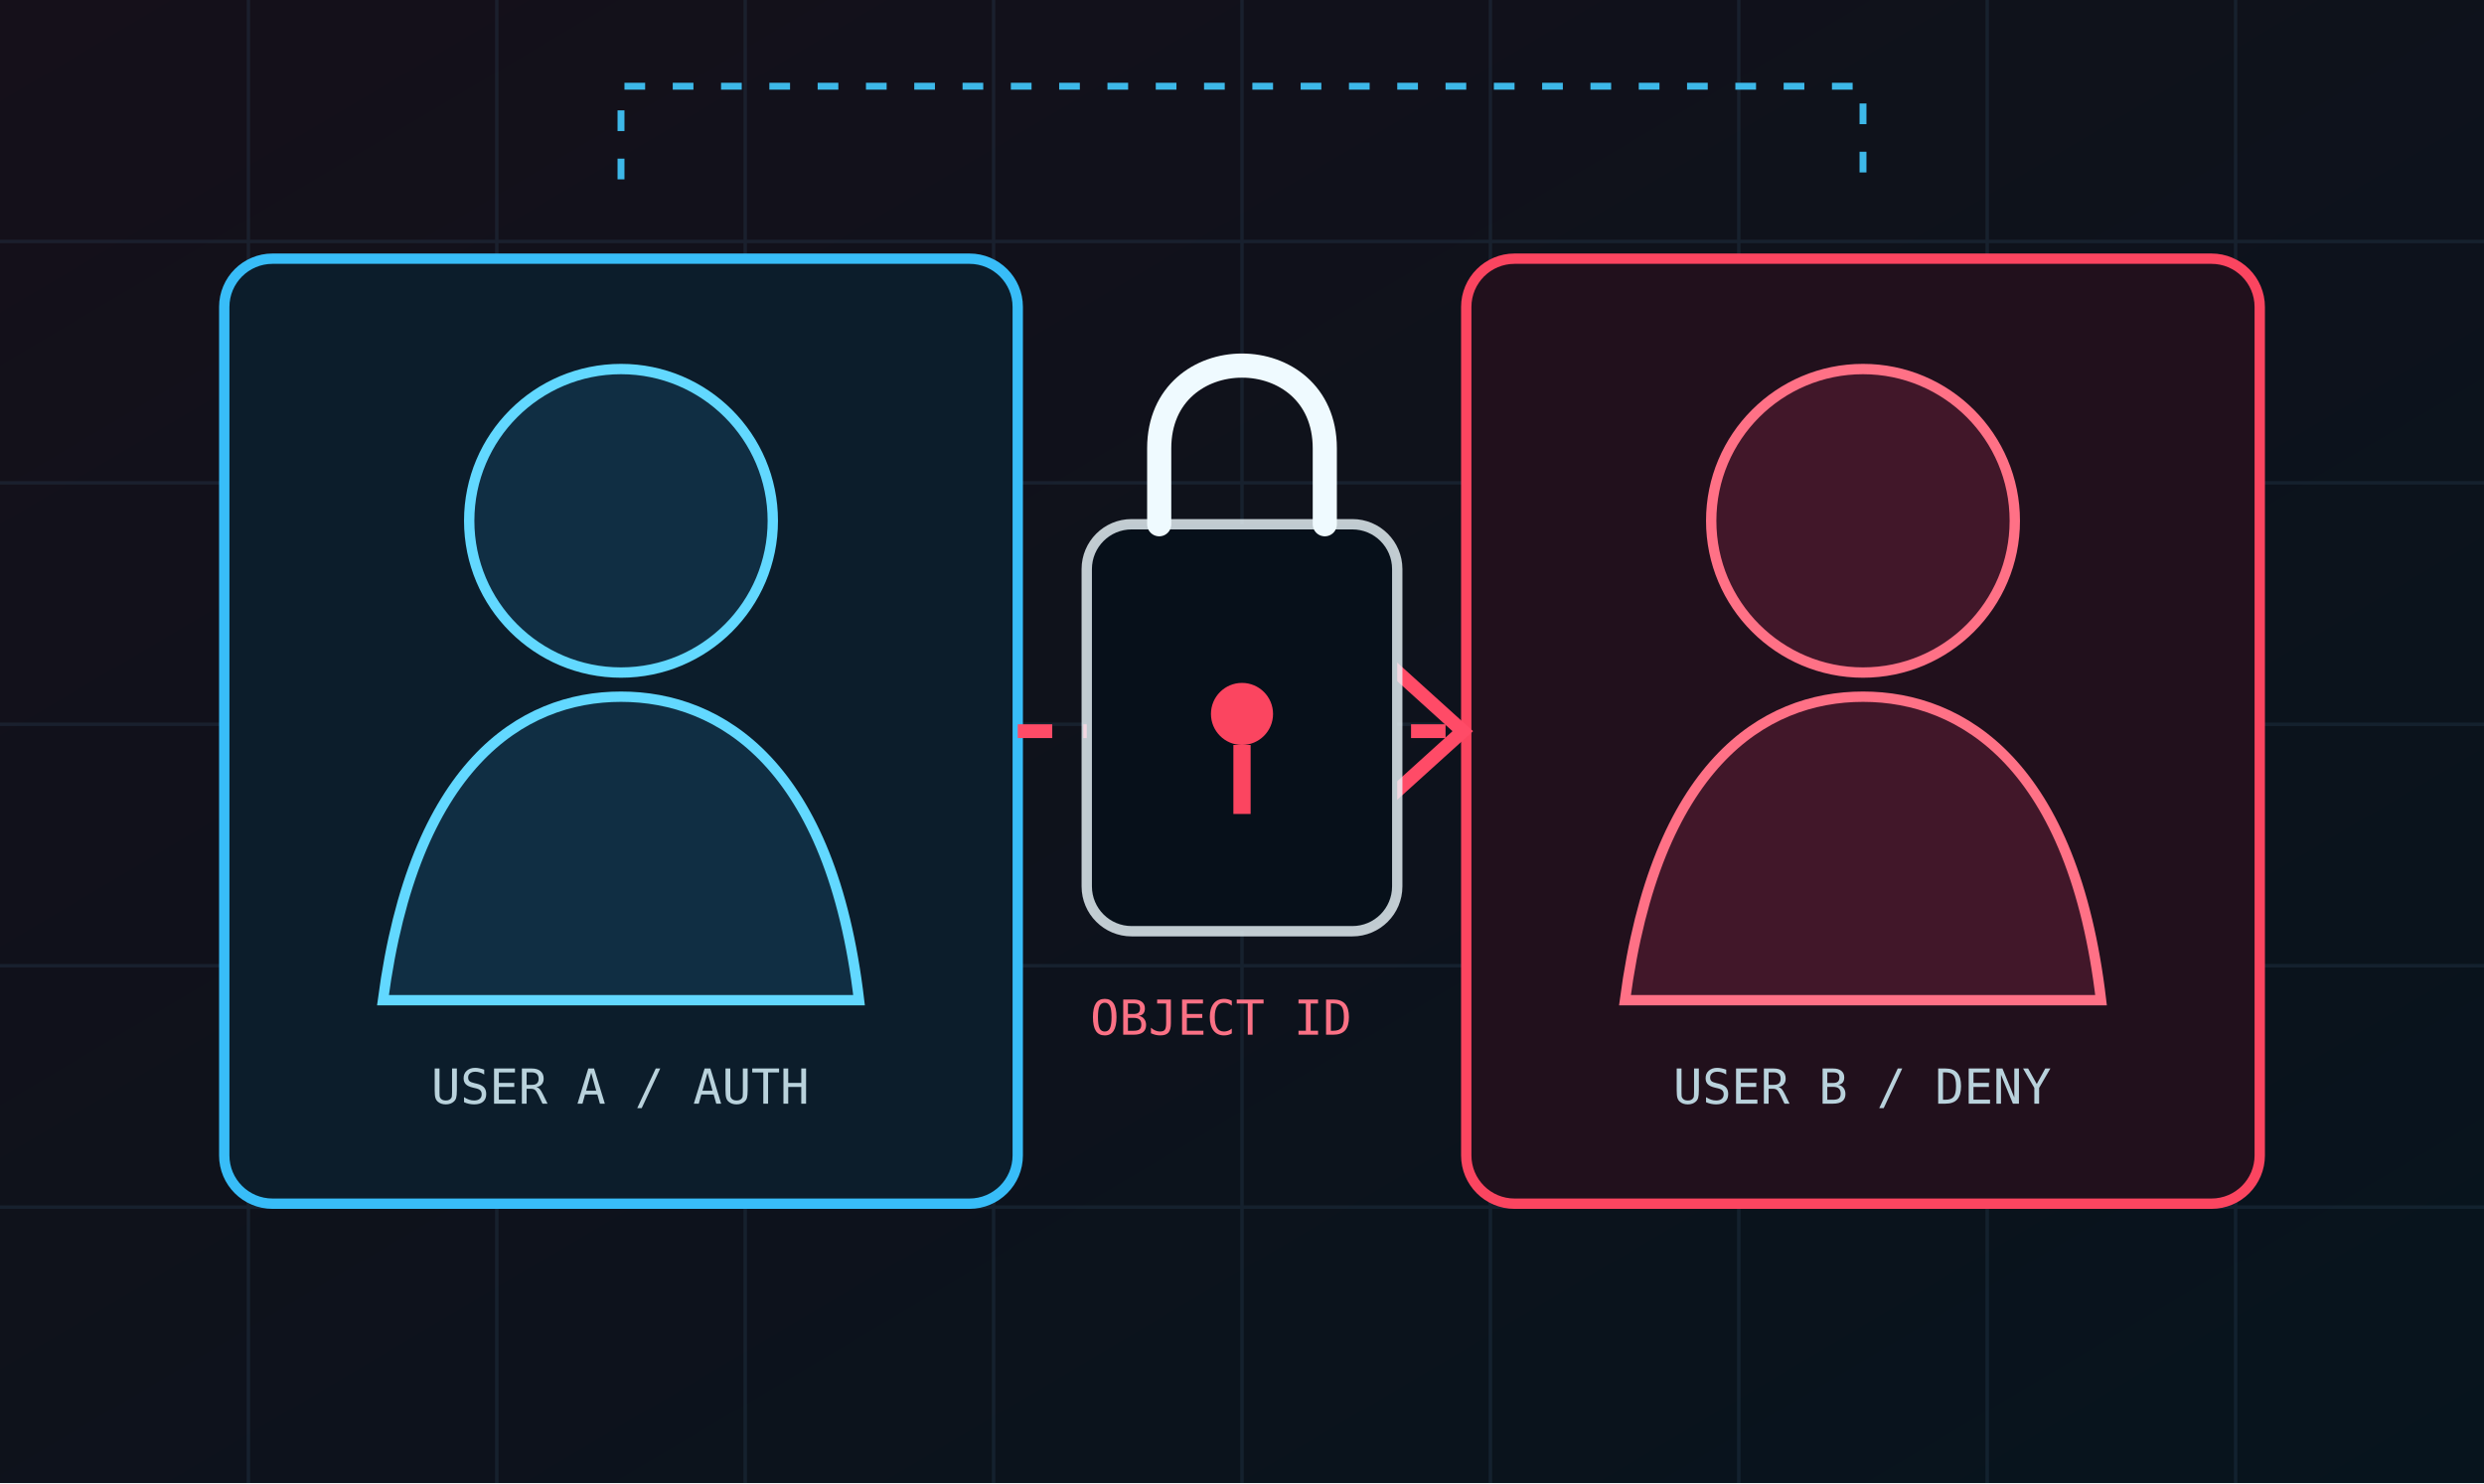
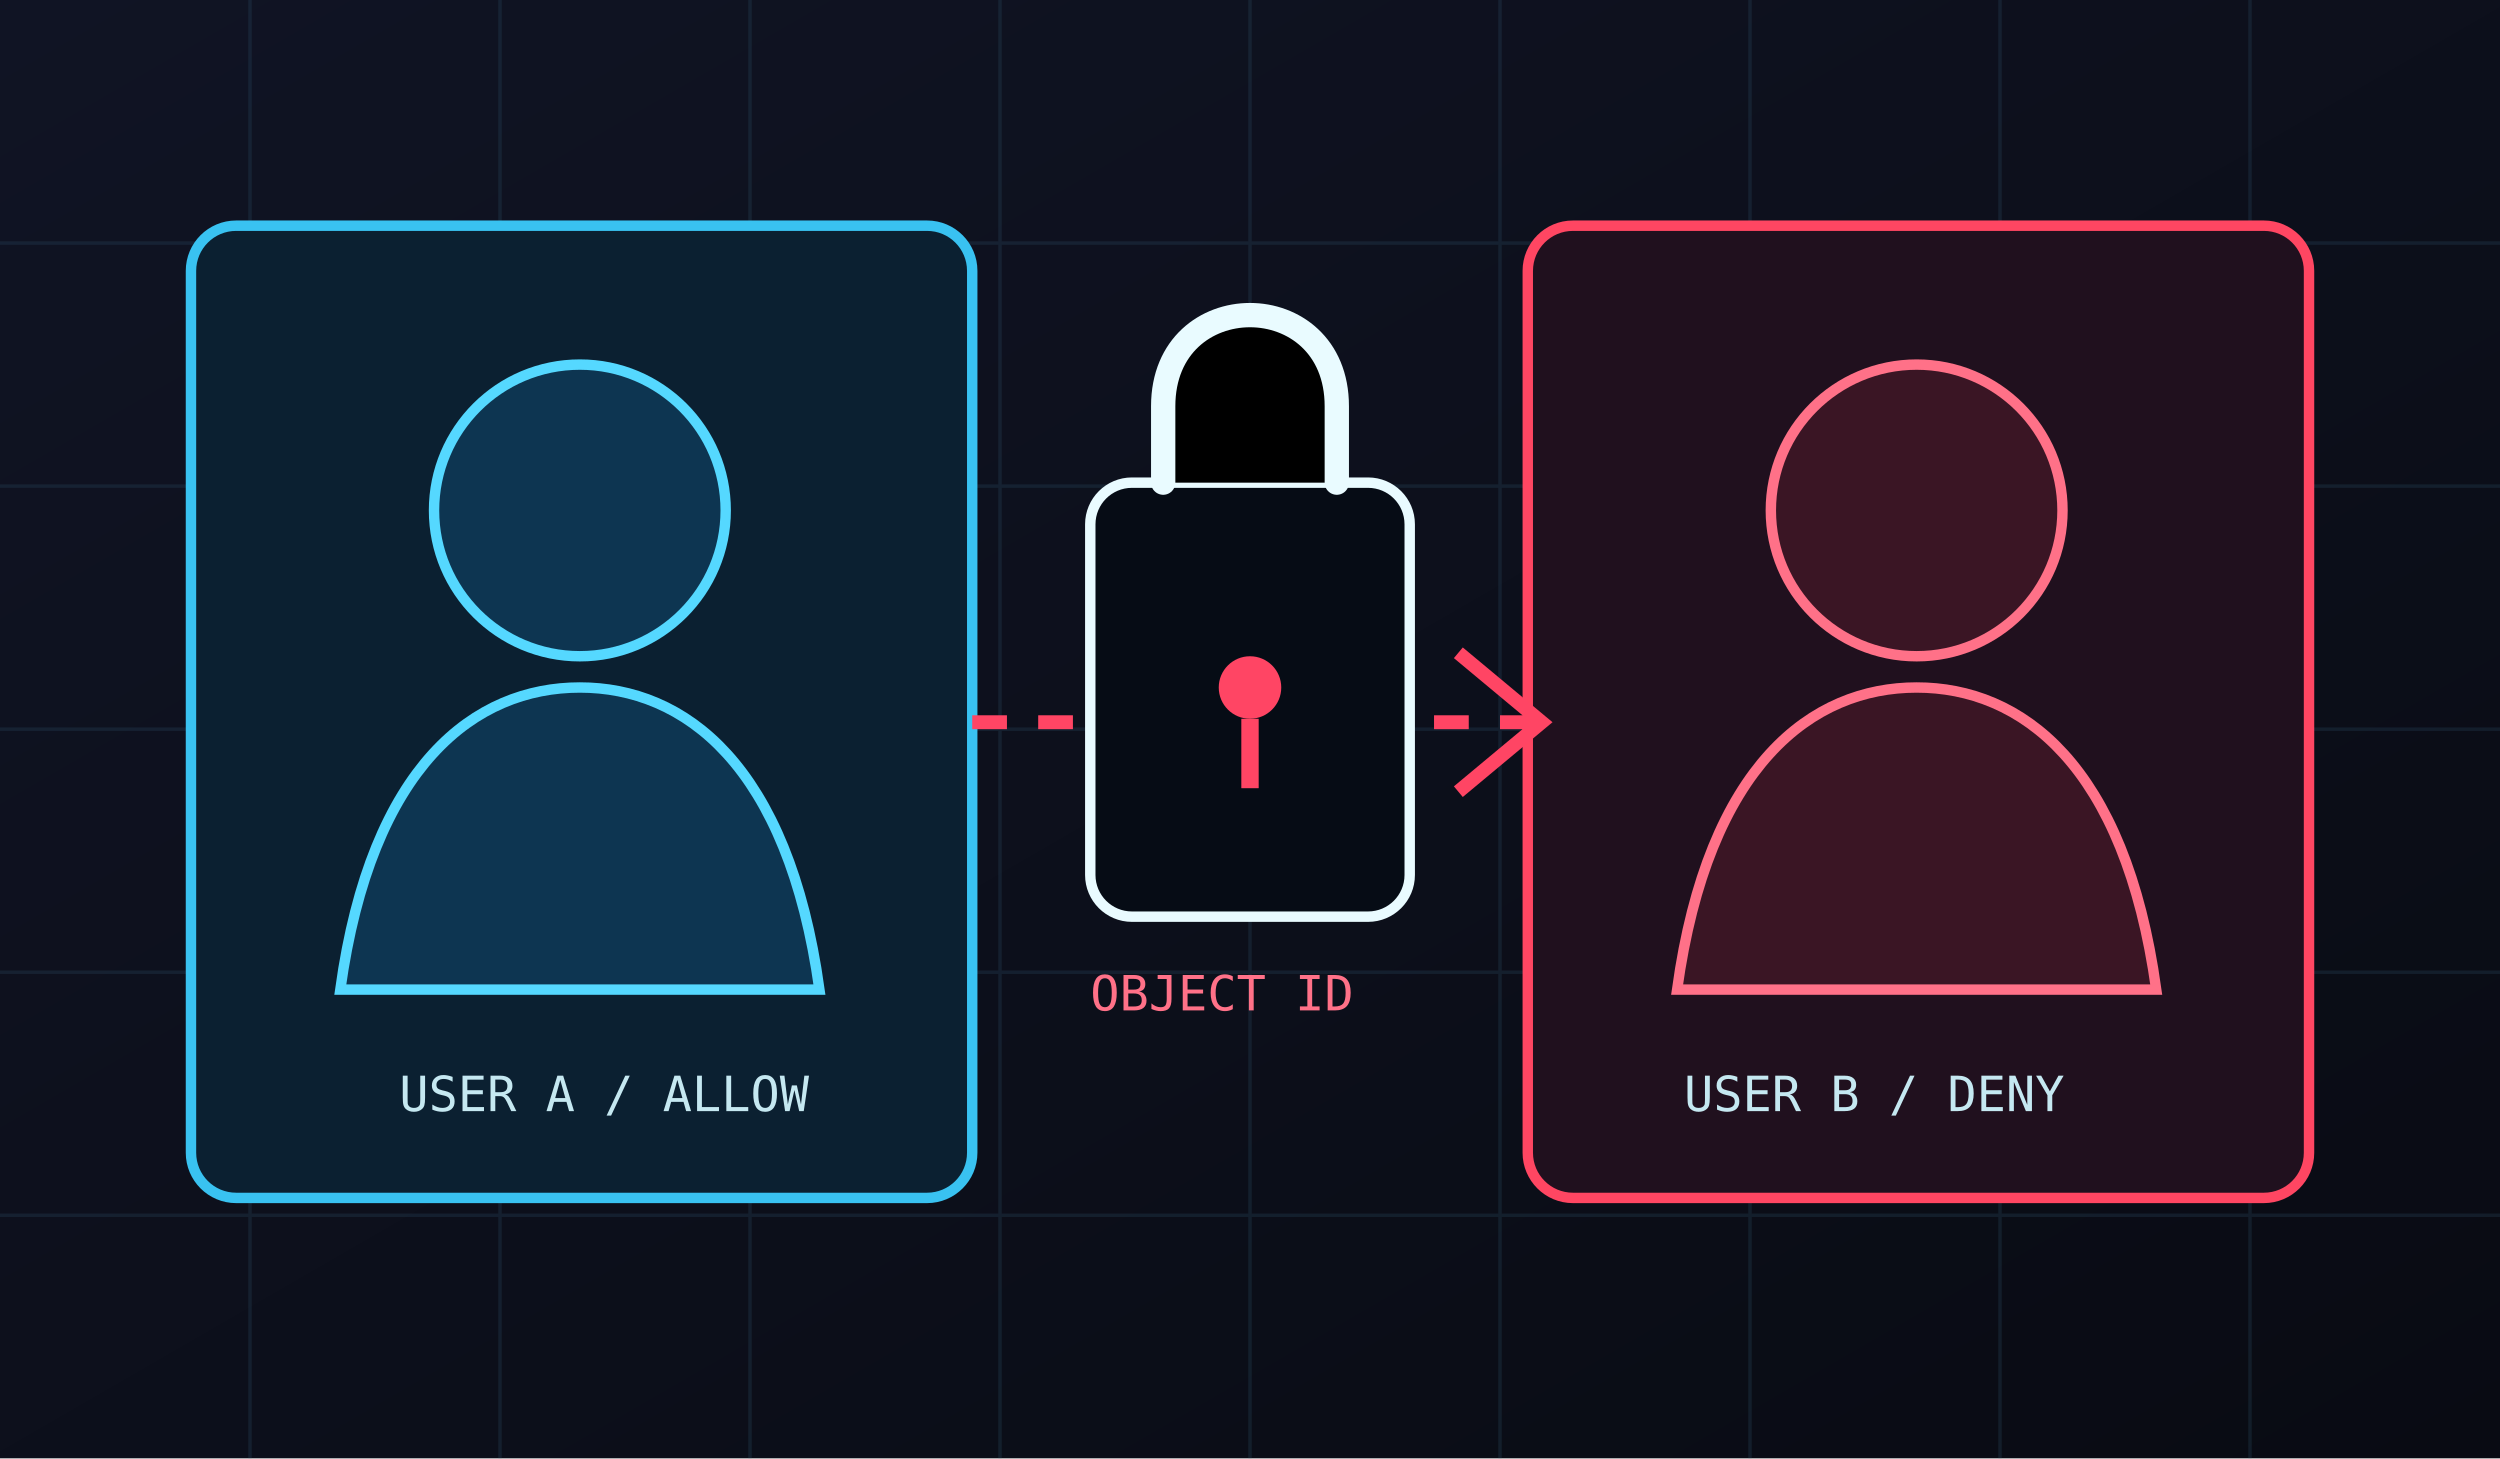
- <svg xmlns="http://www.w3.org/2000/svg" viewBox="0 0 720 430" fill="none">
+ <svg xmlns="http://www.w3.org/2000/svg" viewBox="0 0 720 420">
  <defs>
    <linearGradient id="bg" x2="1" y2="1">
-       <stop stop-color="#15101a" />
-       <stop offset="1" stop-color="#07141d" />
+       <stop stop-color="#101424" />
+       <stop offset="1" stop-color="#090b13" />
    </linearGradient>
  </defs>
-   <rect width="720" height="430" fill="url(#bg)" />
-   <g stroke="#34536a" stroke-opacity=".24">
-     <path d="M0 70H720M0 140H720M0 210H720M0 280H720M0 350H720M72 0V430M144 0V430M216 0V430M288 0V430M360 0V430M432 0V430M504 0V430M576 0V430M648 0V430" />
+   <rect width="720" height="420" fill="url(#bg)" />
+   <g stroke="#31566c" stroke-opacity=".24">
+     <path d="M0 70H720M0 140H720M0 210H720M0 280H720M0 350H720M72 0V420M144 0V420M216 0V420M288 0V420M360 0V420M432 0V420M504 0V420M576 0V420M648 0V420" />
  </g>
-   <rect x="65" y="75" width="230" height="274" rx="14" fill="#0c1d2b" stroke="#38bdf8" stroke-width="3" />
-   <rect x="425" y="75" width="230" height="274" rx="14" fill="#21101c" stroke="#fb4560" stroke-width="3" />
-   <g fill="#102e43" stroke="#62d8ff" stroke-width="3">
-     <circle cx="180" cy="151" r="44" />
-     <path d="M111 290C120 222 151 202 180 202S241 222 249 290Z" />
+   <rect x="55" y="65" width="225" height="280" rx="13" fill="#0b2031" stroke="#39c2f1" stroke-width="3" />
+   <rect x="440" y="65" width="225" height="280" rx="13" fill="#20101e" stroke="#ff4662" stroke-width="3" />
+   <g fill="#0d3551" stroke="#55d8ff" stroke-width="3">
+     <circle cx="167" cy="147" r="42" />
+     <path d="M98 285C107 220 137 198 167 198S227 220 236 285Z" />
  </g>
-   <g fill="#411729" stroke="#ff7186" stroke-width="3">
-     <circle cx="540" cy="151" r="44" />
-     <path d="M471 290C480 222 511 202 540 202S601 222 609 290Z" />
+   <g fill="#3a1524" stroke="#ff7188" stroke-width="3">
+     <circle cx="552" cy="147" r="42" />
+     <path d="M483 285C492 220 522 198 552 198S612 220 621 285Z" />
  </g>
-   <path d="M295 212H422" stroke="#ff4b67" stroke-width="4" stroke-dasharray="10 9" />
-   <path d="M403 193L424 212L403 231" stroke="#ff4b67" stroke-width="4" />
-   <rect x="315" y="152" width="90" height="118" rx="13" fill="#07101a" stroke="#effaff" stroke-opacity=".8" stroke-width="3" />
-   <path d="M336 152V130C336 98 384 98 384 130V152" stroke="#effaff" stroke-width="7" stroke-linecap="round" />
-   <circle cx="360" cy="207" r="9" fill="#fb4560" />
-   <path d="M360 216v20" stroke="#fb4560" stroke-width="5" />
-   <g fill="#b9d2dc" font-family="monospace" font-size="14">
-     <text x="125" y="320">USER A / AUTH</text>
+   <path d="M280 208H440" stroke="#ff4564" stroke-width="4" stroke-dasharray="10 9" />
+   <path d="M420 188L444 208L420 228" stroke="#ff4564" stroke-width="4" fill="none" />
+   <rect x="314" y="139" width="92" height="125" rx="12" fill="#060c15" stroke="#e9fbff" stroke-width="3" />
+   <path d="M335 139v-22c0-35 50-35 50 0v22" stroke="#e9fbff" stroke-width="7" stroke-linecap="round" />
+   <circle cx="360" cy="198" r="9" fill="#ff4564" />
+   <path d="M360 207v20" stroke="#ff4564" stroke-width="5" />
+   <g fill="#c5e8f1" font-family="monospace" font-size="14">
+     <text x="115" y="320">USER A / ALLOW</text>
    <text x="485" y="320">USER B / DENY</text>
-     <text x="316" y="300" fill="#fb7185">OBJECT ID</text>
+     <text x="314" y="291" fill="#ff7188">OBJECT ID</text>
  </g>
-   <path d="M180 52V25H540V52" stroke="#3db8e8" stroke-width="2" stroke-dasharray="6 8" />
</svg>
